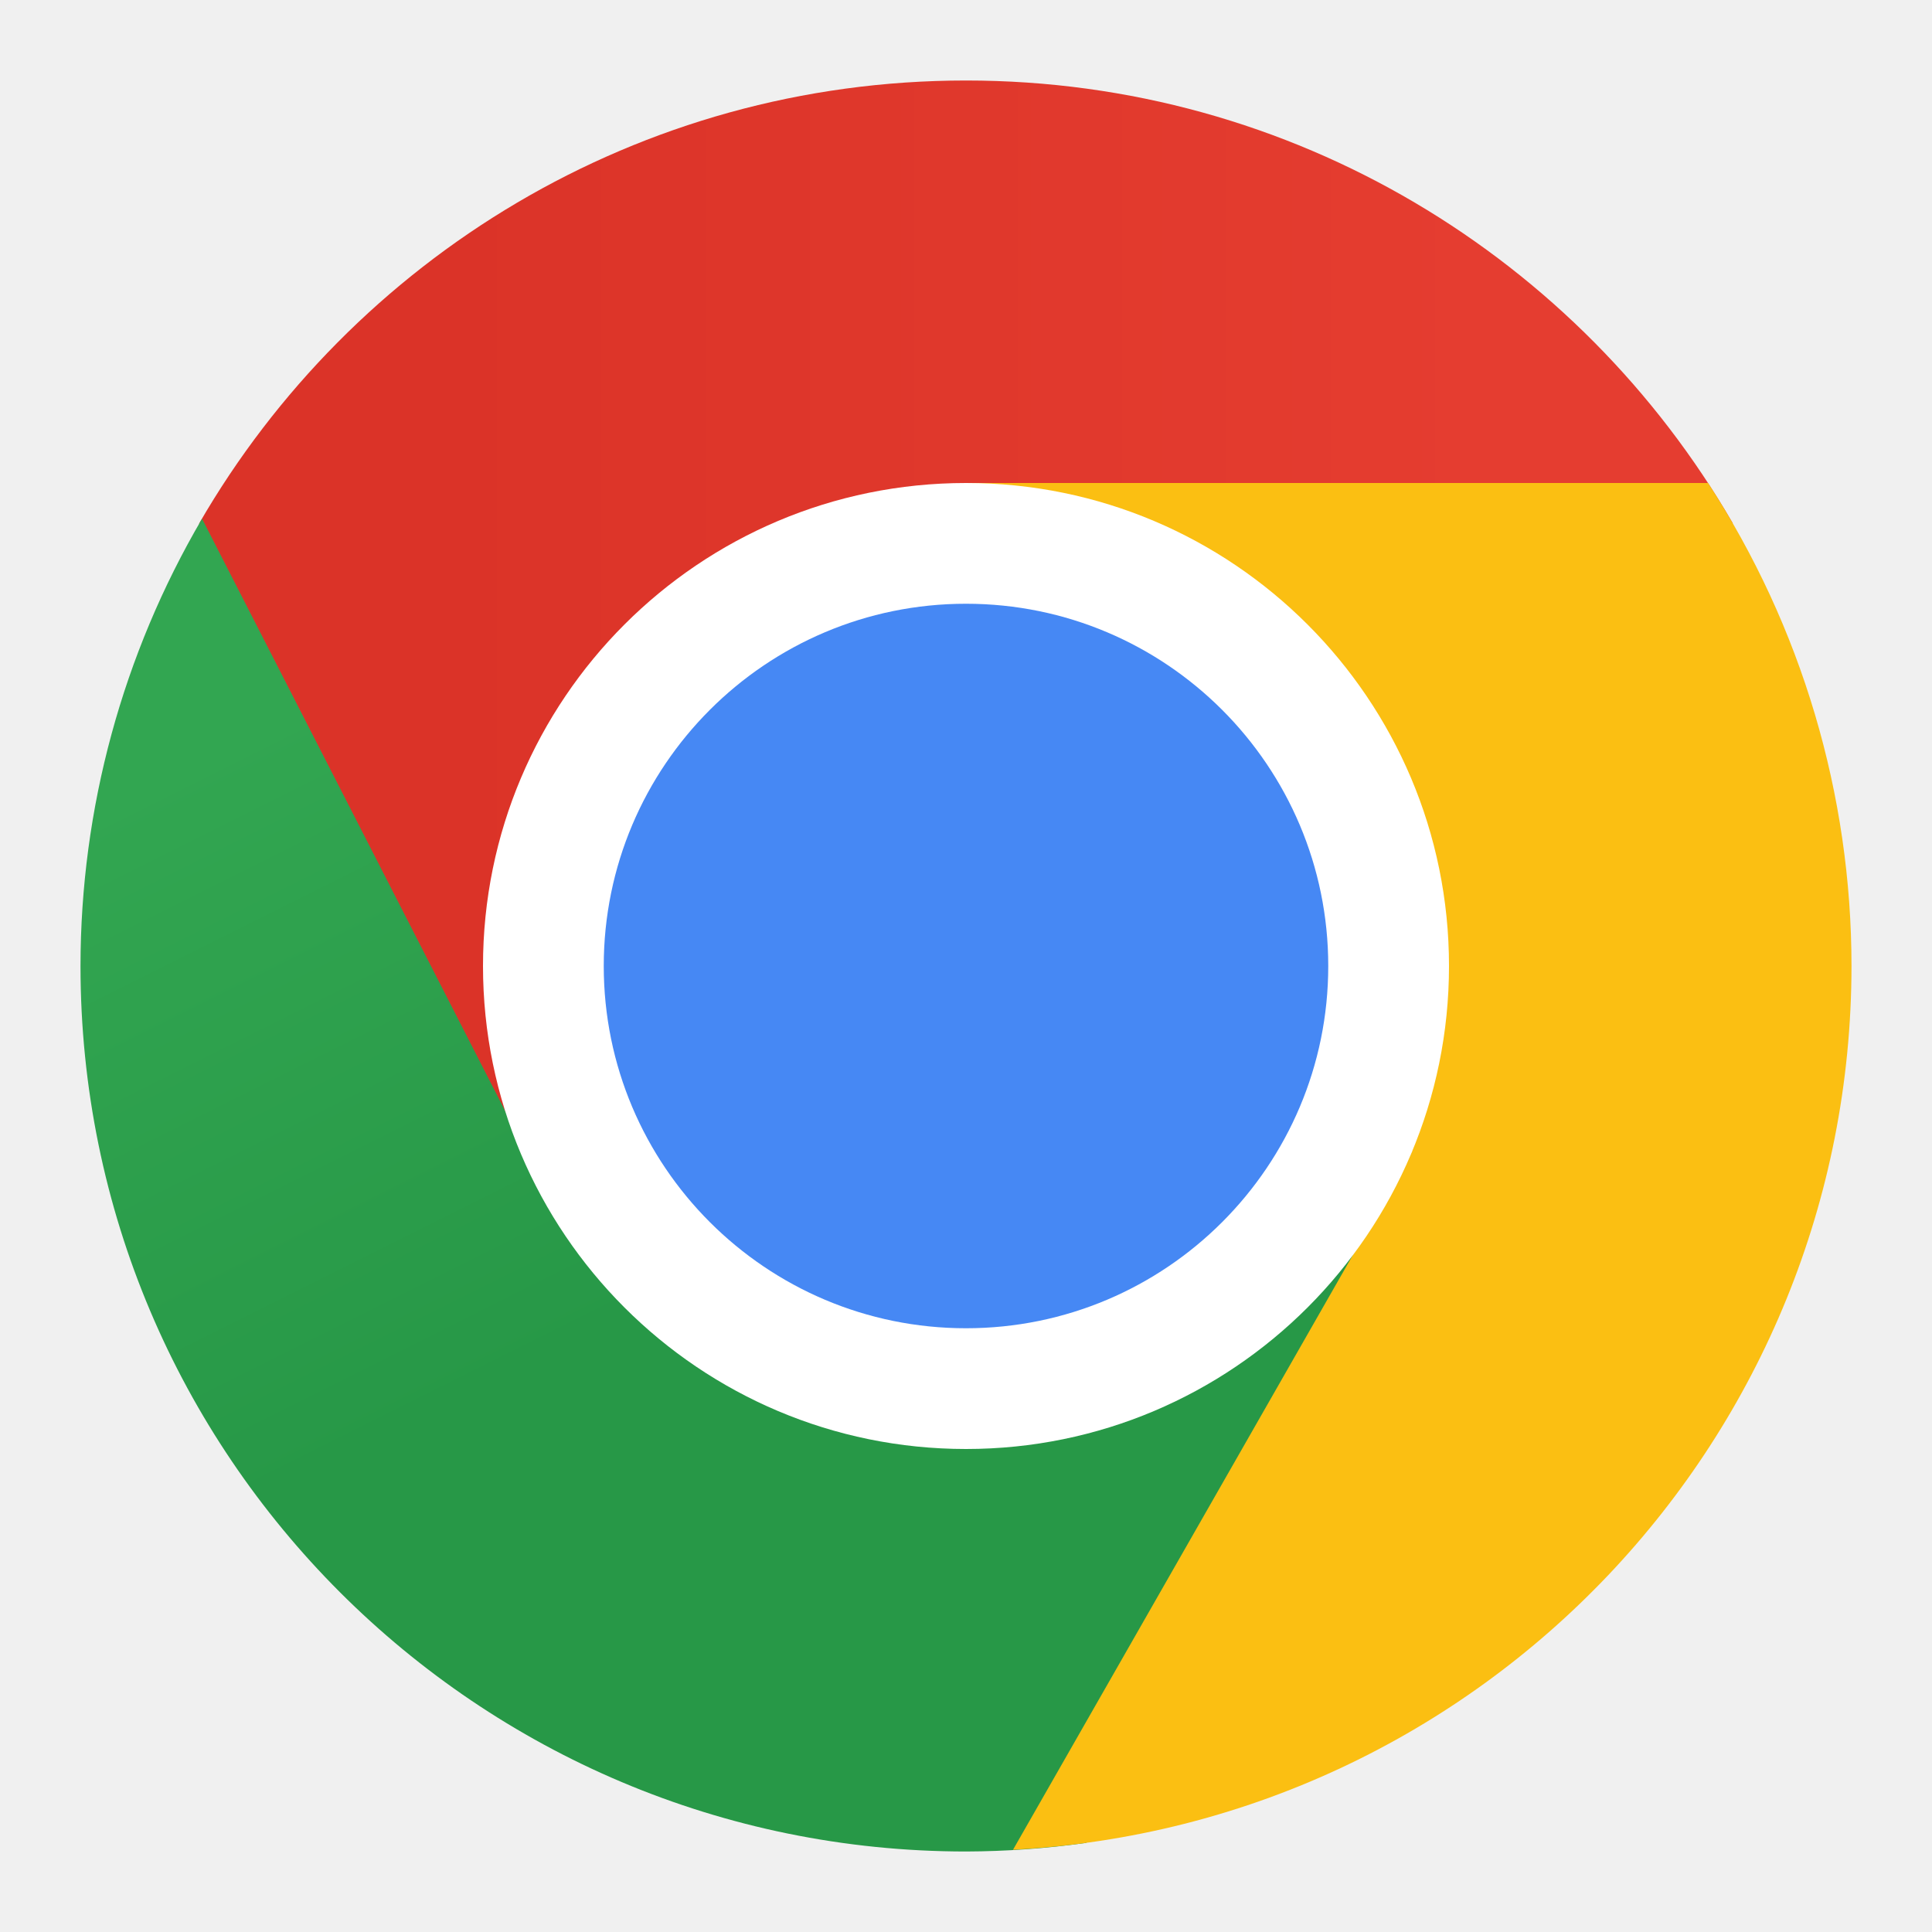
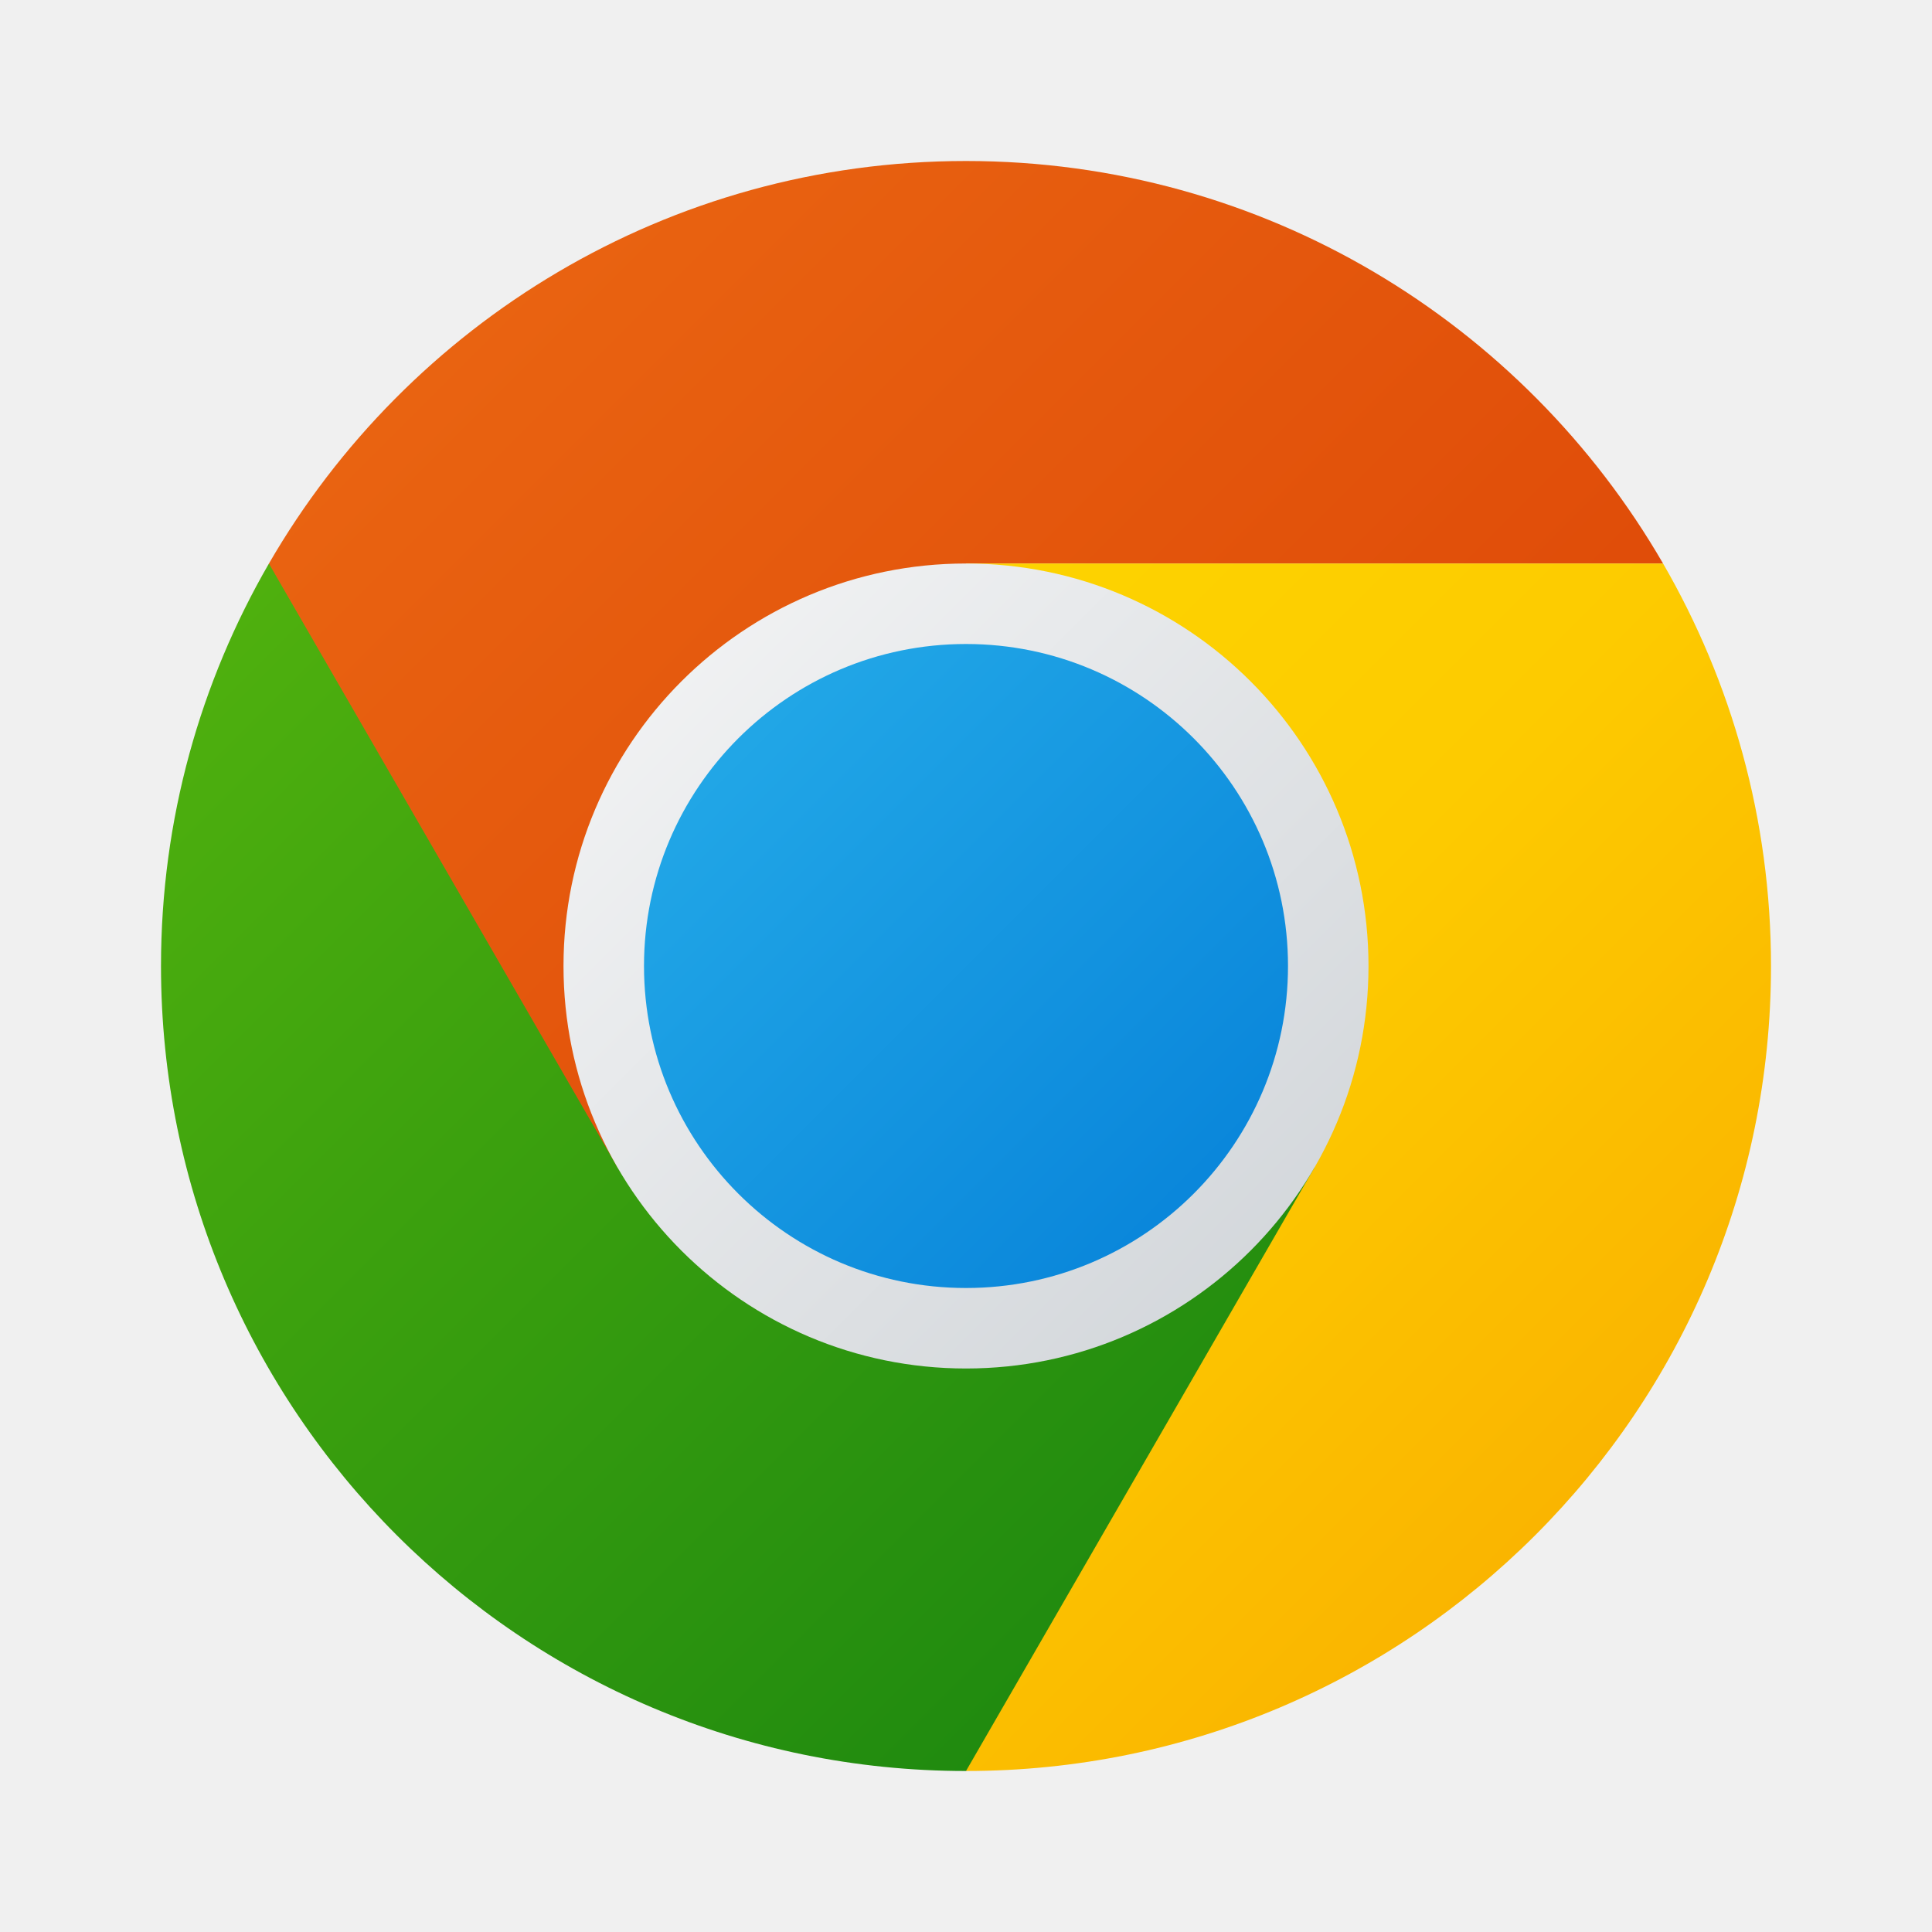
- <svg xmlns="http://www.w3.org/2000/svg" xmlns:xlink="http://www.w3.org/1999/xlink" width="48" height="48" viewBox="0 0 48 48" version="1.1" id="svg5">
-   <defs id="defs2">
-     <linearGradient xlink:href="#linearGradient12495" id="linearGradient12497" x1="3.704" y1="5.159" x2="8.996" y2="5.159" gradientUnits="userSpaceOnUse" gradientTransform="matrix(4.891153,0,0,4.891153,-7.058824,-7.058824)" />
-     <linearGradient id="linearGradient12495">
-       <stop style="stop-color:#db3328;stop-opacity:1;" offset="0" id="stop12491" />
-       <stop style="stop-color:#e53d30;stop-opacity:1" offset="1" id="stop12493" />
+ <svg xmlns="http://www.w3.org/2000/svg" xmlns:xlink="http://www.w3.org/1999/xlink" width="48" height="48" viewBox="0 0 48 48" version="1.1" id="svg2112">
+   <defs id="defs2109">
+     <linearGradient xlink:href="#linearGradient1284" id="linearGradient12497" x1="3.178" y1="3.178" x2="9.522" y2="9.522" gradientUnits="userSpaceOnUse" gradientTransform="matrix(4.446503,0,0,4.446503,-4.235294,-4.235294)" />
+     <linearGradient xlink:href="#linearGradient1720" id="linearGradient13173" x1="3.178" y1="3.178" x2="9.522" y2="9.522" gradientUnits="userSpaceOnUse" gradientTransform="matrix(4.446503,0,0,4.446503,-4.235294,-4.235294)" />
+     <linearGradient id="linearGradient1284">
+       <stop style="stop-color:#e96311;stop-opacity:1;" offset="0" id="stop1280" />
+       <stop style="stop-color:#da3f04;stop-opacity:1" offset="1" id="stop1282" />
    </linearGradient>
-     <linearGradient xlink:href="#linearGradient13171" id="linearGradient13173" x1="4.402" y1="4.299" x2="5.99" y2="7.474" gradientUnits="userSpaceOnUse" gradientTransform="matrix(4.891153,0,0,4.891153,-7.058824,-7.058824)" />
-     <linearGradient id="linearGradient13171">
-       <stop style="stop-color:#32a651;stop-opacity:1;" offset="0" id="stop13167" />
-       <stop style="stop-color:#279847;stop-opacity:1" offset="1" id="stop13169" />
+     <linearGradient id="linearGradient1720">
+       <stop style="stop-color:#50b10e;stop-opacity:1;" offset="0" id="stop1716" />
+       <stop style="stop-color:#18840f;stop-opacity:1;" offset="1" id="stop1718" />
    </linearGradient>
+     <linearGradient id="linearGradient1777">
+       <stop style="stop-color:#fedd00;stop-opacity:1;" offset="0" id="stop1773" />
+       <stop style="stop-color:#fdcb00;stop-opacity:1" offset="0.635" id="stop1818" />
+       <stop style="stop-color:#fab500;stop-opacity:1" offset="1" id="stop1775" />
+     </linearGradient>
+     <linearGradient xlink:href="#linearGradient2216" id="linearGradient2210" x1="13.643" y1="13.643" x2="2.357" y2="2.357" gradientUnits="userSpaceOnUse" gradientTransform="matrix(2.5,0,0,2.5,4.000635,3.999998)" />
+     <linearGradient id="linearGradient2216">
+       <stop style="stop-color:#c7ccd1;stop-opacity:1;" offset="0" id="stop2212" />
+       <stop style="stop-color:#fdfdfd;stop-opacity:1;" offset="1" id="stop2214" />
+     </linearGradient>
+     <linearGradient xlink:href="#linearGradient2466" id="linearGradient1931" x1="5" y1="5" x2="11" y2="11" gradientUnits="userSpaceOnUse" gradientTransform="matrix(2.666667,0,0,2.666667,2.666669,2.666667)" />
+     <linearGradient id="linearGradient2466">
+       <stop style="stop-color:#26ade9;stop-opacity:1;" offset="0" id="stop2462" />
+       <stop style="stop-color:#0580d8;stop-opacity:1;" offset="1" id="stop2464" />
+     </linearGradient>
+     <linearGradient xlink:href="#linearGradient1777" id="linearGradient2936" x1="3.947" y1="3.947" x2="18.053" y2="18.053" gradientUnits="userSpaceOnUse" gradientTransform="matrix(2,0,0,2,2,2)" />
  </defs>
-   <path d="M 24,2 C 15.857,2 8.753,6.427 4.949,13.003 l 0.718,12.831 8.695,4.453 9.638,-6.286 V 13 H 43.05 C 39.245,6.426 32.142,2 24,2 Z" style="fill:url(#linearGradient12497);fill-opacity:1;stroke-width:0.086" id="path1309" />
-   <path id="path1449" style="fill:url(#linearGradient13173);fill-opacity:1;stroke-width:0.086" d="M 5.02,12.887 A 22,22 0 0 0 2,24 a 22,22 0 0 0 22,22 22,22 0 0 0 2.982,-0.213 L 33.648,40.842 34.65,28.408 24,24 13.924,30.285 Z" />
-   <path id="path1829" style="fill:#fbbf12;stroke-width:0.086" d="m 24,12 v 12 L 35.088,28.596 25.168,45.957 A 22,22 0 0 0 46,24 a 22,22 0 0 0 -3.564,-12 z" />
-   <path d="m 36,24 c 0,6.627 -5.373,12 -12,12 -6.627,0 -12,-5.373 -12,-12 0,-6.627 5.373,-12 12,-12 6.627,0 12,5.373 12,12" style="fill:#ffffff;stroke-width:0.094" id="path2229" />
-   <path d="m 33,24 c 0,4.97 -4.03,9 -9,9 -4.97,0 -9,-4.03 -9,-9 C 15,19.03 19.03,15 24,15 c 4.97,0 9,4.03 9,9" style="fill:#4688f4;fill-opacity:1;stroke-width:0.087" id="path2029" />
+   <path d="M 24,4 C 16.597,4 10.139,8.025 6.681,14.002 l 0.652,11.664 8.006,3.333 8.66,-5 V 14 H 41.318 C 37.859,8.024 31.402,4 24,4 Z" style="fill:url(#linearGradient12497);fill-opacity:1;stroke-width:0.078" id="path1309" />
+   <path d="m 4,24 c 0,11.046 8.954,20 20,20 L 32.772,39.311 32.66,29 24,24 15.34,29 6.681,14.002 C 4.979,16.944 4,20.356 4,24" style="fill:url(#linearGradient13173);fill-opacity:1;stroke-width:0.078" id="path1449" />
+   <path d="M 24,24 32.661,29 24,44 C 35.046,44 44,35.046 44,24 44,20.356 43.021,16.943 41.318,14 H 24 Z" style="fill:url(#linearGradient2936);fill-opacity:1;stroke-width:0.078" id="path1829" />
+   <ellipse style="fill:url(#linearGradient2210);fill-opacity:1;stroke-width:2.5;stroke-linecap:round;stroke-linejoin:round" id="path2202" cx="24" cy="24" rx="10" ry="10" />
+   <circle style="fill:url(#linearGradient1931);fill-opacity:1;stroke-width:2.667;stroke-linecap:round;stroke-linejoin:round" id="path1722" cx="24" cy="24" r="8" />
</svg>
